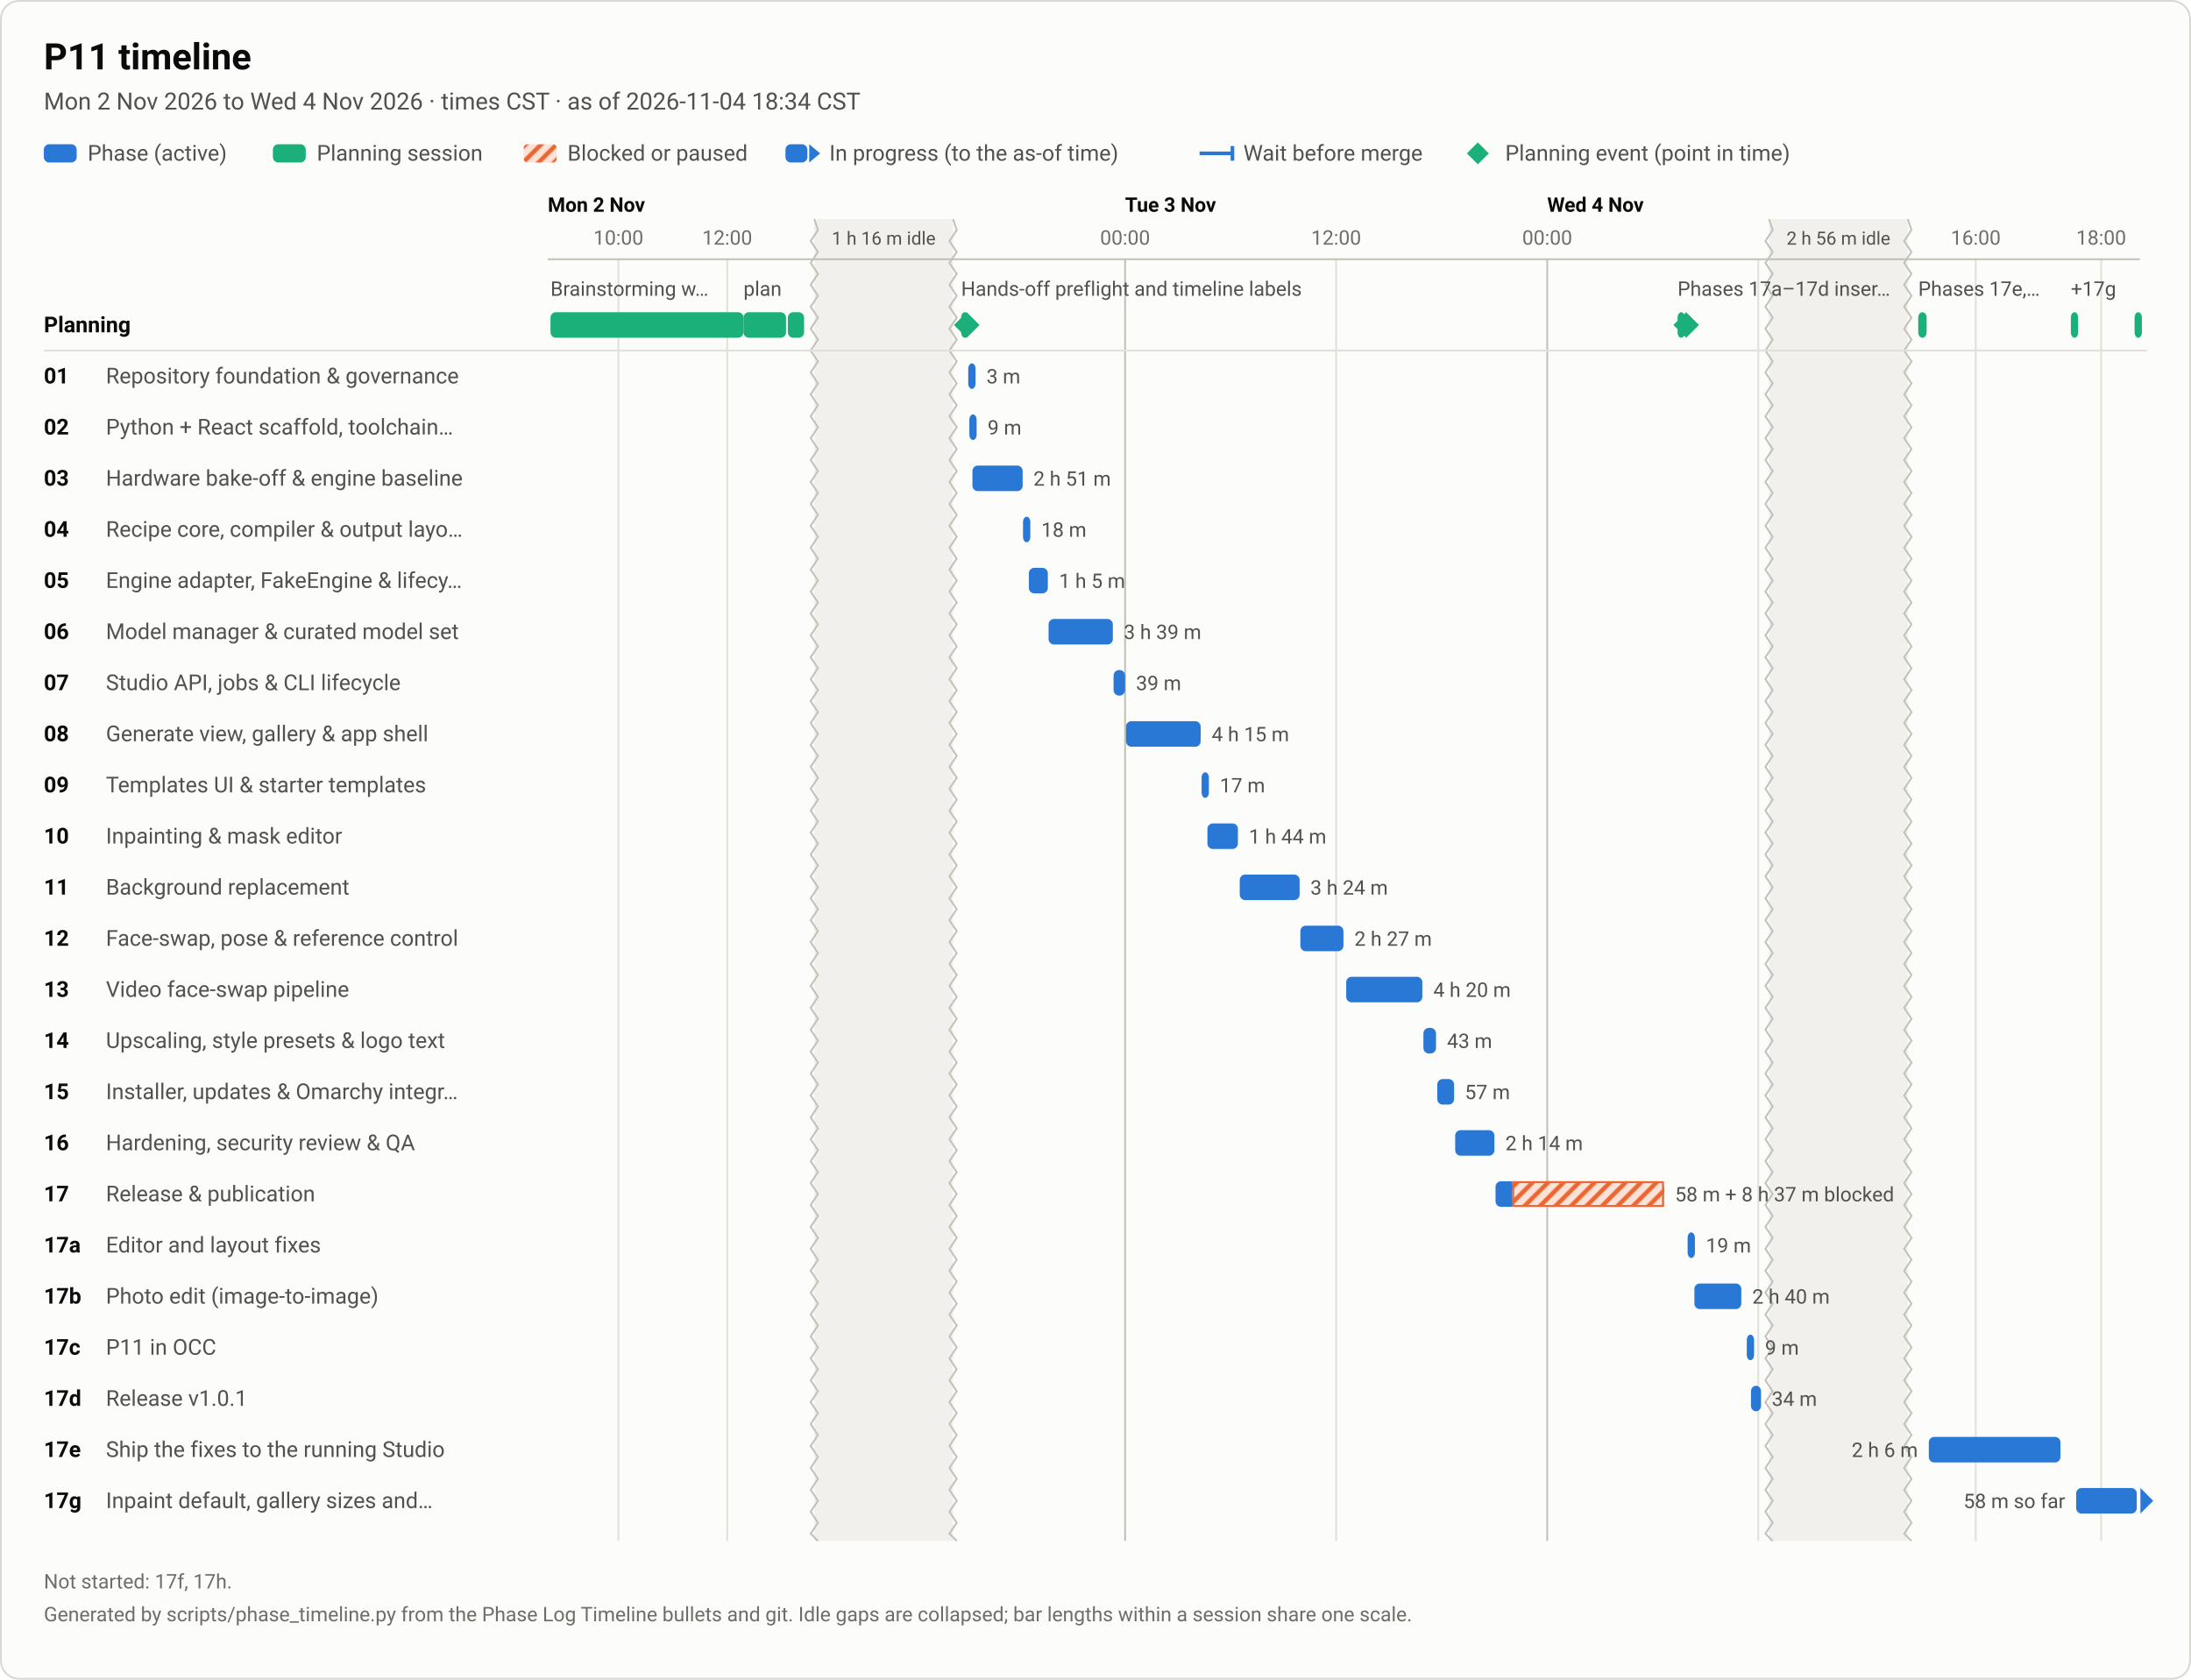
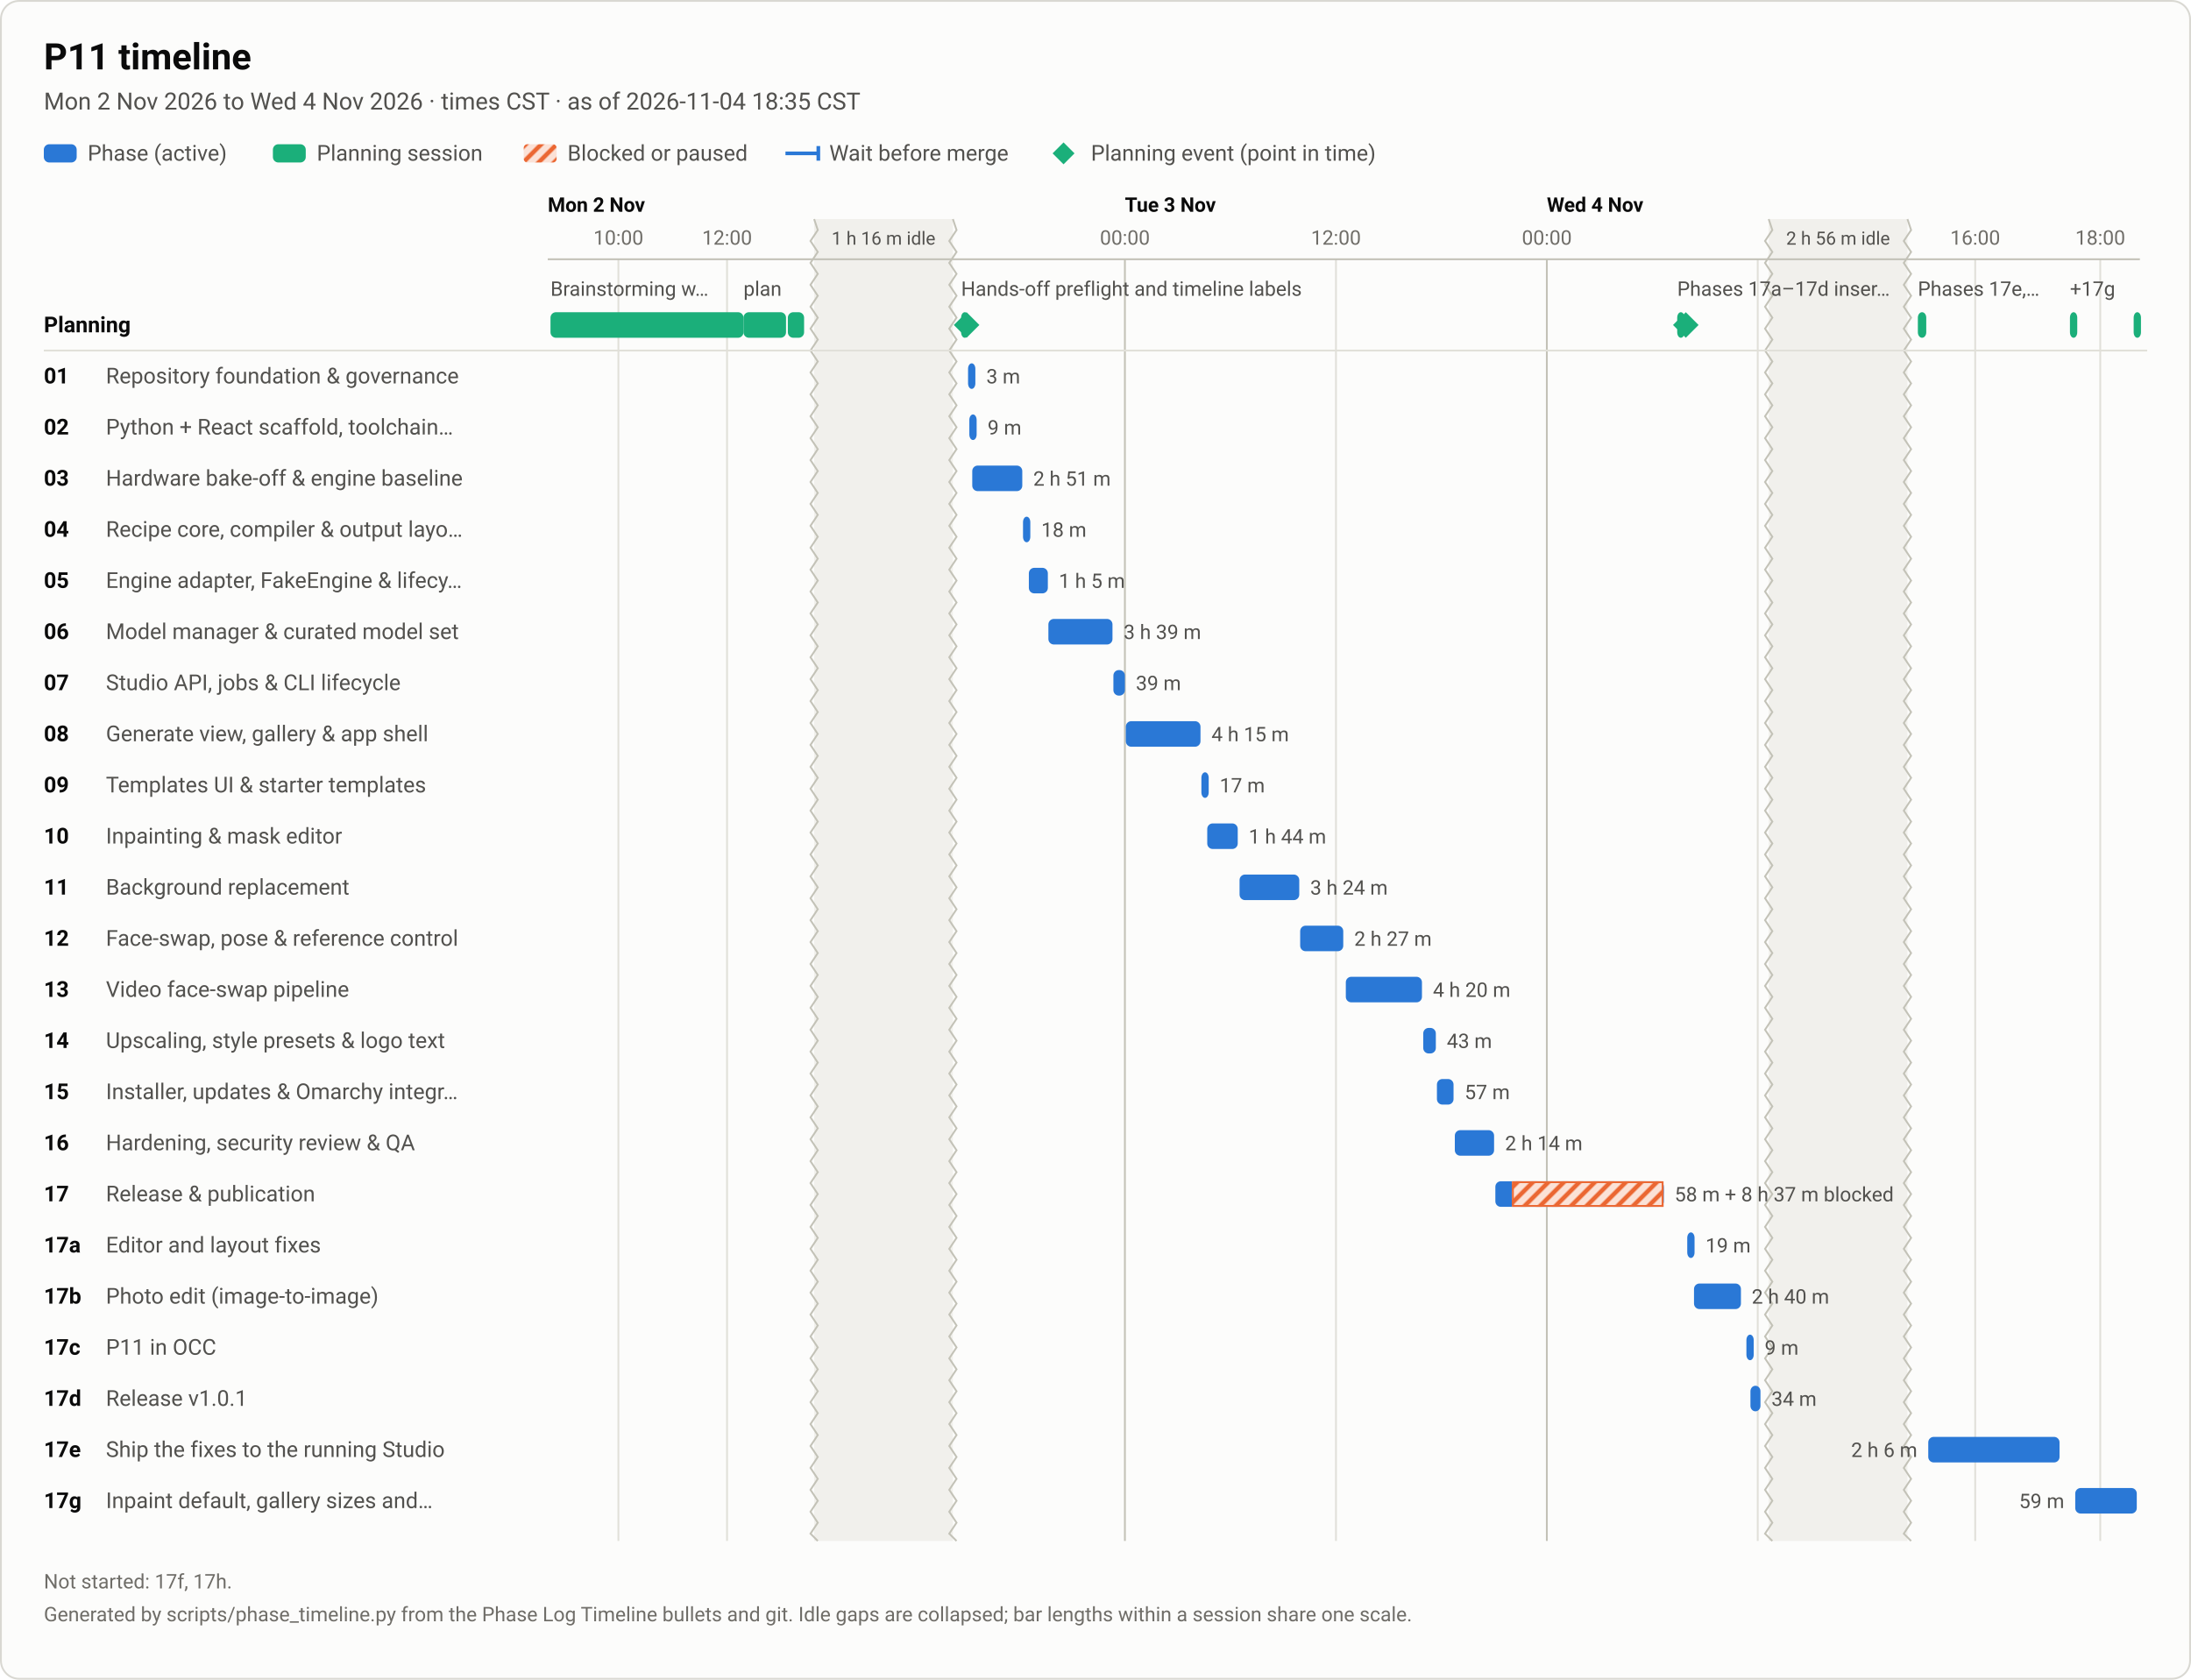
<svg xmlns="http://www.w3.org/2000/svg" width="1200" height="920" viewBox="0 0 1200 920" role="img" aria-labelledby="tl-title tl-desc" font-family="system-ui, -apple-system, &quot;Segoe UI&quot;, Roboto, sans-serif" data-timeline-format="1">
  <style>.card{fill:#fcfcfb;stroke:#d9d8d2}.t1{fill:#0b0b0b}.t2{fill:#52514e}.t3{fill:#6f6d68}.grid{stroke:#e1e0d9}.axis{stroke:#c3c2b7}.brk{fill:#f1f0ec}.brke{stroke:#c3c2b7;fill:none}.ph{fill:#2a78d6}.pl{fill:#1baf7a}.tail{stroke:#2a78d6}.tailpl{stroke:#1baf7a}.hb{fill:#fbe1d6}.hl{stroke:#eb6834}.wo{stroke:#eb6834;fill:none}.ap{stroke:#0b0b0b;fill:none}.sep{stroke:#e1e0d9}text{font-variant-numeric:tabular-nums}@media (prefers-color-scheme: dark){.card{fill:#1a1a19;stroke:#3a3a37}.t1{fill:#f0efec}.t2{fill:#c3c2b7}.t3{fill:#a3a19a}.grid{stroke:#2c2c2a}.axis{stroke:#4a4a46}.brk{fill:#262624}.brke{stroke:#4a4a46;fill:none}.ph{fill:#3987e5}.pl{fill:#199e70}.tail{stroke:#3987e5}.tailpl{stroke:#199e70}.hb{fill:#4a2a1c}.hl{stroke:#d95926}.wo{stroke:#d95926;fill:none}.ap{stroke:#f0efec;fill:none}.sep{stroke:#2c2c2a}}</style>
  <defs>
    <pattern id="tl-hatch" patternUnits="userSpaceOnUse" width="6" height="6" patternTransform="rotate(45)">
      <rect class="hb" width="6" height="6" />
      <line class="hl" x1="1.5" y1="0" x2="1.5" y2="6" stroke-width="2.4" />
    </pattern>
  </defs>
  <rect class="card" x="0.5" y="0.5" width="1199" height="919" rx="10" />
  <text class="t1" x="24" y="38" font-size="20" font-weight="600">P11 timeline</text>
-   <text class="t2" x="24" y="60" font-size="13">Mon 2 Nov 2026 to Wed 4 Nov 2026 · times CST · as of 2026-11-04 18:34 CST</text>
+   <text class="t2" x="24" y="60" font-size="13">Mon 2 Nov 2026 to Wed 4 Nov 2026 · times CST · as of 2026-11-04 18:35 CST</text>
  <rect class="ph" x="24.0" y="79" width="18" height="10" rx="3" />
  <text class="t2" x="48" y="88" font-size="12">Phase (active)</text>
  <rect class="pl" x="149.462" y="79" width="18" height="10" rx="3" />
  <text class="t2" x="173.5" y="88" font-size="12">Planning session</text>
  <rect fill="url(#tl-hatch)" x="286.848" y="79" width="18" height="10" rx="2" />
  <text class="t2" x="310.8" y="88" font-size="12">Blocked or paused</text>
-   <rect class="ph" x="430.195" y="79" width="12" height="10" rx="3" />
-   <path class="ph" d="M443.2 79l6 5l-6 5z" />
-   <text class="t2" x="454.2" y="88" font-size="12">In progress (to the as-of time)</text>
-   <line class="tail" x1="657.005" x2="675.005" y1="84" y2="84" stroke-width="2" />
-   <line class="tail" x1="675.005" x2="675.005" y1="80" y2="88" stroke-width="2" />
-   <text class="t2" x="681" y="88" font-size="12">Wait before merge</text>
-   <path class="pl" d="M809.4 78l6 6l-6 6l-6-6z" />
-   <text class="t2" x="824.4" y="88" font-size="12">Planning event (point in time)</text>
+   <line class="tail" x1="430.195" x2="448.195" y1="84" y2="84" stroke-width="2" />
+   <line class="tail" x1="448.195" x2="448.195" y1="80" y2="88" stroke-width="2" />
+   <text class="t2" x="454.2" y="88" font-size="12">Wait before merge</text>
+   <path class="pl" d="M582.5 78l6 6l-6 6l-6-6z" />
+   <text class="t2" x="597.5" y="88" font-size="12">Planning event (point in time)</text>
  <text class="t1" x="300" y="116" font-size="11" font-weight="600">Mon 2 Nov</text>
  <line class="grid" x1="338.7" x2="338.7" y1="142" y2="844" stroke-width="1" />
  <text class="t3" x="338.7" y="134" font-size="11" text-anchor="middle">10:00</text>
-   <line class="grid" x1="398.3" x2="398.3" y1="142" y2="844" stroke-width="1" />
-   <text class="t3" x="398.3" y="134" font-size="11" text-anchor="middle">12:00</text>
-   <rect class="brk" x="446" y="120" width="76" height="724" />
-   <path class="brke" stroke-width="1" d="M446 120L448 126L444 132L448 138L444 144L448 150L444 156L448 162L444 168L448 174L444 180L448 186L444 192L448 198L444 204L448 210L444 216L448 222L444 228L448 234L444 240L448 246L444 252L448 258L444 264L448 270L444 276L448 282L444 288L448 294L444 300L448 306L444 312L448 318L444 324L448 330L444 336L448 342L444 348L448 354L444 360L448 366L444 372L448 378L444 384L448 390L444 396L448 402L444 408L448 414L444 420L448 426L444 432L448 438L444 444L448 450L444 456L448 462L444 468L448 474L444 480L448 486L444 492L448 498L444 504L448 510L444 516L448 522L444 528L448 534L444 540L448 546L444 552L448 558L444 564L448 570L444 576L448 582L444 588L448 594L444 600L448 606L444 612L448 618L444 624L448 630L444 636L448 642L444 648L448 654L444 660L448 666L444 672L448 678L444 684L448 690L444 696L448 702L444 708L448 714L444 720L448 726L444 732L448 738L444 744L448 750L444 756L448 762L444 768L448 774L444 780L448 786L444 792L448 798L444 804L448 810L444 816L448 822L444 828L448 834L444 840L448 844" />
-   <path class="brke" stroke-width="1" d="M522 120L524 126L520 132L524 138L520 144L524 150L520 156L524 162L520 168L524 174L520 180L524 186L520 192L524 198L520 204L524 210L520 216L524 222L520 228L524 234L520 240L524 246L520 252L524 258L520 264L524 270L520 276L524 282L520 288L524 294L520 300L524 306L520 312L524 318L520 324L524 330L520 336L524 342L520 348L524 354L520 360L524 366L520 372L524 378L520 384L524 390L520 396L524 402L520 408L524 414L520 420L524 426L520 432L524 438L520 444L524 450L520 456L524 462L520 468L524 474L520 480L524 486L520 492L524 498L520 504L524 510L520 516L524 522L520 528L524 534L520 540L524 546L520 552L524 558L520 564L524 570L520 576L524 582L520 588L524 594L520 600L524 606L520 612L524 618L520 624L524 630L520 636L524 642L520 648L524 654L520 660L524 666L520 672L524 678L520 684L524 690L520 696L524 702L520 708L524 714L520 720L524 726L520 732L524 738L520 744L524 750L520 756L524 762L520 768L524 774L520 780L524 786L520 792L524 798L520 804L524 810L520 816L524 822L520 828L524 834L520 840L524 844" />
-   <text class="t2" x="484" y="134" font-size="10" text-anchor="middle">1 h 16 m idle</text>
-   <line class="axis" x1="616.2" x2="616.2" y1="142" y2="844" stroke-width="1" />
-   <text class="t3" x="616.2" y="134" font-size="11" text-anchor="middle">00:00</text>
-   <text class="t1" x="616.2" y="116" font-size="11" font-weight="600">Tue 3 Nov</text>
-   <line class="grid" x1="731.8" x2="731.8" y1="142" y2="844" stroke-width="1" />
-   <text class="t3" x="731.8" y="134" font-size="11" text-anchor="middle">12:00</text>
-   <line class="axis" x1="847.4" x2="847.4" y1="142" y2="844" stroke-width="1" />
-   <text class="t3" x="847.4" y="134" font-size="11" text-anchor="middle">00:00</text>
-   <text class="t1" x="847.4" y="116" font-size="11" font-weight="600">Wed 4 Nov</text>
-   <line class="grid" x1="963" x2="963" y1="142" y2="844" stroke-width="1" />
-   <rect class="brk" x="968.9" y="120" width="76" height="724" />
-   <path class="brke" stroke-width="1" d="M968.9 120L970.9 126L966.9 132L970.9 138L966.9 144L970.9 150L966.9 156L970.9 162L966.9 168L970.9 174L966.9 180L970.9 186L966.9 192L970.9 198L966.9 204L970.9 210L966.9 216L970.9 222L966.9 228L970.9 234L966.9 240L970.9 246L966.9 252L970.9 258L966.9 264L970.9 270L966.9 276L970.9 282L966.9 288L970.9 294L966.9 300L970.9 306L966.9 312L970.9 318L966.9 324L970.9 330L966.9 336L970.9 342L966.9 348L970.9 354L966.9 360L970.9 366L966.9 372L970.9 378L966.9 384L970.9 390L966.9 396L970.9 402L966.9 408L970.9 414L966.9 420L970.9 426L966.9 432L970.9 438L966.9 444L970.9 450L966.9 456L970.9 462L966.9 468L970.9 474L966.9 480L970.9 486L966.9 492L970.9 498L966.9 504L970.9 510L966.9 516L970.9 522L966.9 528L970.9 534L966.9 540L970.9 546L966.9 552L970.9 558L966.9 564L970.9 570L966.9 576L970.9 582L966.9 588L970.9 594L966.9 600L970.9 606L966.9 612L970.9 618L966.9 624L970.9 630L966.9 636L970.9 642L966.9 648L970.9 654L966.9 660L970.9 666L966.9 672L970.9 678L966.9 684L970.9 690L966.9 696L970.9 702L966.9 708L970.9 714L966.9 720L970.9 726L966.9 732L970.9 738L966.9 744L970.9 750L966.9 756L970.9 762L966.9 768L970.9 774L966.9 780L970.9 786L966.9 792L970.9 798L966.9 804L970.9 810L966.9 816L970.9 822L966.9 828L970.9 834L966.9 840L970.9 844" />
-   <path class="brke" stroke-width="1" d="M1044.9 120L1046.9 126L1042.9 132L1046.9 138L1042.9 144L1046.9 150L1042.9 156L1046.9 162L1042.9 168L1046.9 174L1042.9 180L1046.9 186L1042.9 192L1046.9 198L1042.9 204L1046.9 210L1042.9 216L1046.9 222L1042.9 228L1046.9 234L1042.9 240L1046.9 246L1042.9 252L1046.9 258L1042.9 264L1046.9 270L1042.9 276L1046.9 282L1042.9 288L1046.9 294L1042.9 300L1046.9 306L1042.9 312L1046.9 318L1042.9 324L1046.9 330L1042.9 336L1046.9 342L1042.9 348L1046.9 354L1042.9 360L1046.9 366L1042.9 372L1046.9 378L1042.9 384L1046.9 390L1042.9 396L1046.9 402L1042.9 408L1046.9 414L1042.9 420L1046.9 426L1042.9 432L1046.9 438L1042.9 444L1046.9 450L1042.9 456L1046.9 462L1042.9 468L1046.9 474L1042.9 480L1046.9 486L1042.9 492L1046.9 498L1042.9 504L1046.9 510L1042.9 516L1046.9 522L1042.9 528L1046.9 534L1042.9 540L1046.9 546L1042.9 552L1046.9 558L1042.9 564L1046.9 570L1042.9 576L1046.9 582L1042.9 588L1046.9 594L1042.9 600L1046.9 606L1042.9 612L1046.9 618L1042.9 624L1046.9 630L1042.9 636L1046.9 642L1042.9 648L1046.9 654L1042.9 660L1046.9 666L1042.9 672L1046.9 678L1042.9 684L1046.9 690L1042.9 696L1046.9 702L1042.9 708L1046.9 714L1042.9 720L1046.9 726L1042.9 732L1046.9 738L1042.9 744L1046.9 750L1042.9 756L1046.9 762L1042.9 768L1046.9 774L1042.9 780L1046.9 786L1042.9 792L1046.9 798L1042.9 804L1046.9 810L1042.9 816L1046.9 822L1042.9 828L1046.9 834L1042.9 840L1046.9 844" />
-   <text class="t2" x="1006.9" y="134" font-size="10" text-anchor="middle">2 h 56 m idle</text>
-   <line class="grid" x1="1082.1" x2="1082.1" y1="142" y2="844" stroke-width="1" />
-   <text class="t3" x="1082.1" y="134" font-size="11" text-anchor="middle">16:00</text>
-   <line class="grid" x1="1150.8" x2="1150.8" y1="142" y2="844" stroke-width="1" />
-   <text class="t3" x="1150.8" y="134" font-size="11" text-anchor="middle">18:00</text>
+   <line class="grid" x1="398.2" x2="398.2" y1="142" y2="844" stroke-width="1" />
+   <text class="t3" x="398.2" y="134" font-size="11" text-anchor="middle">12:00</text>
+   <rect class="brk" x="445.9" y="120" width="76" height="724" />
+   <path class="brke" stroke-width="1" d="M445.9 120L447.9 126L443.9 132L447.9 138L443.9 144L447.9 150L443.9 156L447.9 162L443.9 168L447.9 174L443.9 180L447.9 186L443.9 192L447.9 198L443.9 204L447.9 210L443.9 216L447.9 222L443.9 228L447.9 234L443.9 240L447.9 246L443.9 252L447.9 258L443.9 264L447.9 270L443.9 276L447.9 282L443.9 288L447.9 294L443.9 300L447.9 306L443.9 312L447.9 318L443.9 324L447.9 330L443.9 336L447.9 342L443.9 348L447.9 354L443.9 360L447.9 366L443.9 372L447.9 378L443.9 384L447.9 390L443.9 396L447.9 402L443.9 408L447.9 414L443.9 420L447.9 426L443.9 432L447.9 438L443.9 444L447.9 450L443.9 456L447.9 462L443.9 468L447.9 474L443.9 480L447.9 486L443.9 492L447.9 498L443.9 504L447.9 510L443.9 516L447.9 522L443.9 528L447.9 534L443.9 540L447.9 546L443.9 552L447.9 558L443.9 564L447.9 570L443.9 576L447.9 582L443.9 588L447.9 594L443.9 600L447.9 606L443.9 612L447.9 618L443.9 624L447.9 630L443.9 636L447.9 642L443.9 648L447.9 654L443.9 660L447.9 666L443.9 672L447.9 678L443.9 684L447.9 690L443.9 696L447.9 702L443.9 708L447.9 714L443.9 720L447.9 726L443.9 732L447.9 738L443.9 744L447.9 750L443.9 756L447.9 762L443.9 768L447.9 774L443.9 780L447.9 786L443.9 792L447.9 798L443.9 804L447.9 810L443.9 816L447.9 822L443.9 828L447.9 834L443.9 840L447.9 844" />
+   <path class="brke" stroke-width="1" d="M521.9 120L523.9 126L519.9 132L523.9 138L519.9 144L523.9 150L519.9 156L523.9 162L519.9 168L523.9 174L519.9 180L523.9 186L519.9 192L523.9 198L519.9 204L523.9 210L519.9 216L523.9 222L519.9 228L523.9 234L519.9 240L523.9 246L519.9 252L523.9 258L519.9 264L523.9 270L519.9 276L523.9 282L519.9 288L523.9 294L519.9 300L523.9 306L519.9 312L523.9 318L519.9 324L523.9 330L519.9 336L523.9 342L519.9 348L523.9 354L519.9 360L523.9 366L519.9 372L523.9 378L519.9 384L523.9 390L519.9 396L523.9 402L519.9 408L523.9 414L519.9 420L523.9 426L519.9 432L523.9 438L519.9 444L523.9 450L519.9 456L523.9 462L519.9 468L523.9 474L519.9 480L523.9 486L519.9 492L523.9 498L519.9 504L523.9 510L519.9 516L523.9 522L519.9 528L523.9 534L519.9 540L523.9 546L519.9 552L523.9 558L519.9 564L523.9 570L519.9 576L523.9 582L519.9 588L523.9 594L519.9 600L523.9 606L519.9 612L523.9 618L519.9 624L523.9 630L519.9 636L523.9 642L519.9 648L523.9 654L519.9 660L523.9 666L519.9 672L523.9 678L519.9 684L523.9 690L519.9 696L523.9 702L519.9 708L523.9 714L519.9 720L523.9 726L519.9 732L523.9 738L519.9 744L523.9 750L519.9 756L523.9 762L519.9 768L523.9 774L519.9 780L523.9 786L519.9 792L523.9 798L519.9 804L523.9 810L519.9 816L523.9 822L519.9 828L523.9 834L519.9 840L523.9 844" />
+   <text class="t2" x="483.9" y="134" font-size="10" text-anchor="middle">1 h 16 m idle</text>
+   <line class="axis" x1="616.1" x2="616.1" y1="142" y2="844" stroke-width="1" />
+   <text class="t3" x="616.1" y="134" font-size="11" text-anchor="middle">00:00</text>
+   <text class="t1" x="616.1" y="116" font-size="11" font-weight="600">Tue 3 Nov</text>
+   <line class="grid" x1="731.7" x2="731.7" y1="142" y2="844" stroke-width="1" />
+   <text class="t3" x="731.7" y="134" font-size="11" text-anchor="middle">12:00</text>
+   <line class="axis" x1="847.2" x2="847.2" y1="142" y2="844" stroke-width="1" />
+   <text class="t3" x="847.2" y="134" font-size="11" text-anchor="middle">00:00</text>
+   <text class="t1" x="847.2" y="116" font-size="11" font-weight="600">Wed 4 Nov</text>
+   <line class="grid" x1="962.7" x2="962.7" y1="142" y2="844" stroke-width="1" />
+   <rect class="brk" x="968.7" y="120" width="76" height="724" />
+   <path class="brke" stroke-width="1" d="M968.7 120L970.7 126L966.7 132L970.7 138L966.7 144L970.7 150L966.7 156L970.7 162L966.7 168L970.7 174L966.7 180L970.7 186L966.7 192L970.7 198L966.7 204L970.7 210L966.7 216L970.7 222L966.7 228L970.7 234L966.7 240L970.7 246L966.7 252L970.7 258L966.7 264L970.7 270L966.7 276L970.7 282L966.7 288L970.7 294L966.7 300L970.7 306L966.7 312L970.7 318L966.7 324L970.7 330L966.7 336L970.7 342L966.7 348L970.7 354L966.7 360L970.7 366L966.7 372L970.7 378L966.7 384L970.7 390L966.7 396L970.7 402L966.7 408L970.7 414L966.7 420L970.7 426L966.7 432L970.7 438L966.7 444L970.7 450L966.7 456L970.7 462L966.7 468L970.7 474L966.7 480L970.7 486L966.7 492L970.7 498L966.7 504L970.7 510L966.7 516L970.7 522L966.7 528L970.7 534L966.7 540L970.7 546L966.7 552L970.7 558L966.7 564L970.7 570L966.7 576L970.7 582L966.7 588L970.7 594L966.7 600L970.7 606L966.7 612L970.7 618L966.7 624L970.7 630L966.7 636L970.7 642L966.7 648L970.7 654L966.7 660L970.7 666L966.7 672L970.7 678L966.7 684L970.7 690L966.7 696L970.7 702L966.7 708L970.7 714L966.7 720L970.7 726L966.7 732L970.7 738L966.7 744L970.7 750L966.7 756L970.7 762L966.7 768L970.7 774L966.7 780L970.7 786L966.7 792L970.7 798L966.7 804L970.7 810L966.7 816L970.7 822L966.7 828L970.7 834L966.7 840L970.7 844" />
+   <path class="brke" stroke-width="1" d="M1044.7 120L1046.7 126L1042.7 132L1046.7 138L1042.7 144L1046.7 150L1042.7 156L1046.7 162L1042.7 168L1046.7 174L1042.7 180L1046.7 186L1042.7 192L1046.7 198L1042.7 204L1046.7 210L1042.7 216L1046.7 222L1042.7 228L1046.7 234L1042.7 240L1046.7 246L1042.7 252L1046.7 258L1042.7 264L1046.7 270L1042.7 276L1046.7 282L1042.7 288L1046.7 294L1042.7 300L1046.7 306L1042.7 312L1046.7 318L1042.7 324L1046.7 330L1042.7 336L1046.7 342L1042.7 348L1046.7 354L1042.7 360L1046.7 366L1042.7 372L1046.7 378L1042.7 384L1046.7 390L1042.7 396L1046.7 402L1042.7 408L1046.7 414L1042.7 420L1046.7 426L1042.7 432L1046.7 438L1042.7 444L1046.7 450L1042.7 456L1046.7 462L1042.7 468L1046.7 474L1042.7 480L1046.7 486L1042.7 492L1046.7 498L1042.7 504L1046.7 510L1042.7 516L1046.7 522L1042.7 528L1046.7 534L1042.7 540L1046.7 546L1042.7 552L1046.7 558L1042.7 564L1046.7 570L1042.7 576L1046.7 582L1042.7 588L1046.7 594L1042.7 600L1046.7 606L1042.7 612L1046.7 618L1042.7 624L1046.7 630L1042.7 636L1046.7 642L1042.7 648L1046.7 654L1042.7 660L1046.7 666L1042.7 672L1046.7 678L1042.7 684L1046.7 690L1042.7 696L1046.7 702L1042.7 708L1046.7 714L1042.7 720L1046.7 726L1042.7 732L1046.7 738L1042.7 744L1046.7 750L1042.7 756L1046.7 762L1042.7 768L1046.7 774L1042.7 780L1046.7 786L1042.7 792L1046.7 798L1042.7 804L1046.7 810L1042.7 816L1046.7 822L1042.7 828L1046.7 834L1042.7 840L1046.7 844" />
+   <text class="t2" x="1006.7" y="134" font-size="10" text-anchor="middle">2 h 56 m idle</text>
+   <line class="grid" x1="1081.8" x2="1081.8" y1="142" y2="844" stroke-width="1" />
+   <text class="t3" x="1081.8" y="134" font-size="11" text-anchor="middle">16:00</text>
+   <line class="grid" x1="1150.3" x2="1150.3" y1="142" y2="844" stroke-width="1" />
+   <text class="t3" x="1150.3" y="134" font-size="11" text-anchor="middle">18:00</text>
  <line class="axis" x1="300" x2="1172" y1="142" y2="142" stroke-width="1" />
  <text class="t1" x="24" y="182" font-size="12" font-weight="600">Planning</text>
  <g id="tl-plan1">
    <rect class="pl" x="301.5" y="171" width="105.7" height="14" rx="3" />
  </g>
  <text class="t2" x="301.5" y="162" font-size="11">Brainstorming w…</text>
  <g id="tl-plan2">
    <rect class="pl" x="407.2" y="171" width="23.3" height="14" rx="3" />
  </g>
  <text class="t2" x="407.2" y="162" font-size="11">plan</text>
  <g id="tl-p00">
    <rect class="pl" x="431.5" y="171" width="8.9" height="14" rx="3" />
  </g>
  <g id="tl-plan3">
    <rect class="pl" x="526.4" y="171" width="4" height="14" rx="3" />
  </g>
  <text class="t2" x="526.4" y="162" font-size="11">Hands-off preflight and timeline labels</text>
  <g id="tl-pf-13ee0d5">
-     <path class="pl" d="M529.5 171l7 7l-7 7l-7-7z" />
+     <path class="pl" d="M529.4 171l7 7l-7 7l-7-7z" />
  </g>
  <g id="tl-plan4">
-     <rect class="pl" x="918.8" y="171" width="4" height="14" rx="3" />
-   </g>
-   <text class="t2" x="918.8" y="162" font-size="11">Phases 17a–17d inser…</text>
+     <rect class="pl" x="918.6" y="171" width="4" height="14" rx="3" />
+   </g>
+   <text class="t2" x="918.6" y="162" font-size="11">Phases 17a–17d inser…</text>
  <g id="tl-pf-19ebe39">
-     <path class="pl" d="M923.5 171l7 7l-7 7l-7-7z" />
+     <path class="pl" d="M923.3 171l7 7l-7 7l-7-7z" />
  </g>
  <g id="tl-plan5">
-     <rect class="pl" x="1050.6" y="171" width="4.6" height="14" rx="3" />
-   </g>
-   <text class="t2" x="1050.6" y="162" font-size="11">Phases 17e,…</text>
+     <rect class="pl" x="1050.4" y="171" width="4.6" height="14" rx="3" />
+   </g>
+   <text class="t2" x="1050.4" y="162" font-size="11">Phases 17e,…</text>
  <g id="tl-plan6">
-     <rect class="pl" x="1134.2" y="171" width="4" height="14" rx="3" />
-   </g>
-   <text class="t2" x="1134.2" y="162" font-size="11">+17g</text>
+     <rect class="pl" x="1133.7" y="171" width="4" height="14" rx="3" />
+   </g>
+   <text class="t2" x="1133.7" y="162" font-size="11">+17g</text>
  <g id="tl-plan7">
-     <rect class="pl" x="1169.1" y="171" width="4" height="14" rx="3" />
+     <rect class="pl" x="1168.6" y="171" width="4" height="14" rx="3" />
  </g>
  <line class="sep" x1="24" x2="1176" y1="192" y2="192" stroke-width="1" />
  <text class="t1" x="24" y="210" font-size="12" font-weight="600">01</text>
  <text class="t2" x="58" y="210" font-size="12">Repository foundation &amp; governance</text>
  <g id="tl-p01">
-     <rect class="ph" x="530.3" y="199" width="4" height="14" rx="3" />
-   </g>
-   <text class="t2" x="540.3" y="210" font-size="11">3 m</text>
+     <rect class="ph" x="530.2" y="199" width="4" height="14" rx="3" />
+   </g>
+   <text class="t2" x="540.2" y="210" font-size="11">3 m</text>
  <text class="t1" x="24" y="238" font-size="12" font-weight="600">02</text>
  <text class="t2" x="58" y="238" font-size="12">Python + React scaffold, toolchain…</text>
  <g id="tl-p02">
    <rect class="ph" x="530.9" y="227" width="4" height="14" rx="3" />
  </g>
  <text class="t2" x="540.9" y="238" font-size="11">9 m</text>
  <text class="t1" x="24" y="266" font-size="12" font-weight="600">03</text>
  <text class="t2" x="58" y="266" font-size="12">Hardware bake-off &amp; engine baseline</text>
  <g id="tl-p03">
-     <rect class="ph" x="532.6" y="255" width="27.5" height="14" rx="3" />
-   </g>
-   <text class="t2" x="566" y="266" font-size="11">2 h 51 m</text>
+     <rect class="ph" x="532.5" y="255" width="27.4" height="14" rx="3" />
+   </g>
+   <text class="t2" x="565.9" y="266" font-size="11">2 h 51 m</text>
  <text class="t1" x="24" y="294" font-size="12" font-weight="600">04</text>
  <text class="t2" x="58" y="294" font-size="12">Recipe core, compiler &amp; output layo…</text>
  <g id="tl-p04">
    <rect class="ph" x="560.3" y="283" width="4" height="14" rx="3" />
  </g>
  <text class="t2" x="570.3" y="294" font-size="11">18 m</text>
  <text class="t1" x="24" y="322" font-size="12" font-weight="600">05</text>
  <text class="t2" x="58" y="322" font-size="12">Engine adapter, FakeEngine &amp; lifecy…</text>
  <g id="tl-p05">
    <rect class="ph" x="563.5" y="311" width="10.4" height="14" rx="3" />
  </g>
-   <text class="t2" x="580" y="322" font-size="11">1 h 5 m</text>
+   <text class="t2" x="579.9" y="322" font-size="11">1 h 5 m</text>
  <text class="t1" x="24" y="350" font-size="12" font-weight="600">06</text>
  <text class="t2" x="58" y="350" font-size="12">Model manager &amp; curated model set</text>
  <g id="tl-p06">
-     <rect class="ph" x="574.3" y="339" width="35.2" height="14" rx="3" />
-   </g>
-   <text class="t2" x="615.5" y="350" font-size="11">3 h 39 m</text>
+     <rect class="ph" x="574.2" y="339" width="35.1" height="14" rx="3" />
+   </g>
+   <text class="t2" x="615.4" y="350" font-size="11">3 h 39 m</text>
  <text class="t1" x="24" y="378" font-size="12" font-weight="600">07</text>
  <text class="t2" x="58" y="378" font-size="12">Studio API, jobs &amp; CLI lifecycle</text>
  <g id="tl-p07">
-     <rect class="ph" x="609.9" y="367" width="6.3" height="14" rx="3" />
-   </g>
-   <text class="t2" x="622.2" y="378" font-size="11">39 m</text>
+     <rect class="ph" x="609.8" y="367" width="6.3" height="14" rx="3" />
+   </g>
+   <text class="t2" x="622.1" y="378" font-size="11">39 m</text>
  <text class="t1" x="24" y="406" font-size="12" font-weight="600">08</text>
  <text class="t2" x="58" y="406" font-size="12">Generate view, gallery &amp; app shell</text>
  <g id="tl-p08">
-     <rect class="ph" x="616.7" y="395" width="40.9" height="14" rx="3" />
-   </g>
-   <text class="t2" x="663.6" y="406" font-size="11">4 h 15 m</text>
+     <rect class="ph" x="616.6" y="395" width="40.9" height="14" rx="3" />
+   </g>
+   <text class="t2" x="663.5" y="406" font-size="11">4 h 15 m</text>
  <text class="t1" x="24" y="434" font-size="12" font-weight="600">09</text>
  <text class="t2" x="58" y="434" font-size="12">Templates UI &amp; starter templates</text>
  <g id="tl-p09">
-     <rect class="ph" x="658.1" y="423" width="4" height="14" rx="3" />
-   </g>
-   <text class="t2" x="668.1" y="434" font-size="11">17 m</text>
+     <rect class="ph" x="658" y="423" width="4" height="14" rx="3" />
+   </g>
+   <text class="t2" x="668" y="434" font-size="11">17 m</text>
  <text class="t1" x="24" y="462" font-size="12" font-weight="600">10</text>
  <text class="t2" x="58" y="462" font-size="12">Inpainting &amp; mask editor</text>
  <g id="tl-p10">
-     <rect class="ph" x="661.3" y="451" width="16.7" height="14" rx="3" />
-   </g>
-   <text class="t2" x="684" y="462" font-size="11">1 h 44 m</text>
+     <rect class="ph" x="661.2" y="451" width="16.7" height="14" rx="3" />
+   </g>
+   <text class="t2" x="683.9" y="462" font-size="11">1 h 44 m</text>
  <text class="t1" x="24" y="490" font-size="12" font-weight="600">11</text>
  <text class="t2" x="58" y="490" font-size="12">Background replacement</text>
  <g id="tl-p11">
-     <rect class="ph" x="679" y="479" width="32.8" height="14" rx="3" />
-   </g>
-   <text class="t2" x="717.7" y="490" font-size="11">3 h 24 m</text>
+     <rect class="ph" x="678.9" y="479" width="32.7" height="14" rx="3" />
+   </g>
+   <text class="t2" x="717.6" y="490" font-size="11">3 h 24 m</text>
  <text class="t1" x="24" y="518" font-size="12" font-weight="600">12</text>
  <text class="t2" x="58" y="518" font-size="12">Face-swap, pose &amp; reference control</text>
  <g id="tl-p12">
-     <rect class="ph" x="712.2" y="507" width="23.6" height="14" rx="3" />
-   </g>
-   <text class="t2" x="741.8" y="518" font-size="11">2 h 27 m</text>
+     <rect class="ph" x="712.1" y="507" width="23.6" height="14" rx="3" />
+   </g>
+   <text class="t2" x="741.7" y="518" font-size="11">2 h 27 m</text>
  <text class="t1" x="24" y="546" font-size="12" font-weight="600">13</text>
  <text class="t2" x="58" y="546" font-size="12">Video face-swap pipeline</text>
  <g id="tl-p13">
-     <rect class="ph" x="737.3" y="535" width="41.7" height="14" rx="3" />
-   </g>
-   <text class="t2" x="785" y="546" font-size="11">4 h 20 m</text>
+     <rect class="ph" x="737.1" y="535" width="41.7" height="14" rx="3" />
+   </g>
+   <text class="t2" x="784.8" y="546" font-size="11">4 h 20 m</text>
  <text class="t1" x="24" y="574" font-size="12" font-weight="600">14</text>
  <text class="t2" x="58" y="574" font-size="12">Upscaling, style presets &amp; logo text</text>
  <g id="tl-p14">
-     <rect class="ph" x="779.6" y="563" width="6.9" height="14" rx="3" />
-   </g>
-   <text class="t2" x="792.5" y="574" font-size="11">43 m</text>
+     <rect class="ph" x="779.5" y="563" width="6.9" height="14" rx="3" />
+   </g>
+   <text class="t2" x="792.4" y="574" font-size="11">43 m</text>
  <text class="t1" x="24" y="602" font-size="12" font-weight="600">15</text>
  <text class="t2" x="58" y="602" font-size="12">Installer, updates &amp; Omarchy integr…</text>
  <g id="tl-p15">
-     <rect class="ph" x="787.2" y="591" width="9.2" height="14" rx="3" />
-   </g>
-   <text class="t2" x="802.3" y="602" font-size="11">57 m</text>
+     <rect class="ph" x="787" y="591" width="9.1" height="14" rx="3" />
+   </g>
+   <text class="t2" x="802.2" y="602" font-size="11">57 m</text>
  <text class="t1" x="24" y="630" font-size="12" font-weight="600">16</text>
  <text class="t2" x="58" y="630" font-size="12">Hardening, security review &amp; QA</text>
  <g id="tl-p16">
-     <rect class="ph" x="797" y="619" width="21.5" height="14" rx="3" />
-   </g>
-   <text class="t2" x="824.5" y="630" font-size="11">2 h 14 m</text>
+     <rect class="ph" x="796.8" y="619" width="21.5" height="14" rx="3" />
+   </g>
+   <text class="t2" x="824.3" y="630" font-size="11">2 h 14 m</text>
  <text class="t1" x="24" y="658" font-size="12" font-weight="600">17</text>
  <text class="t2" x="58" y="658" font-size="12">Release &amp; publication</text>
  <g id="tl-p17">
-     <rect class="ph" x="819.1" y="647" width="92.3" height="14" rx="3" />
-     <rect id="tl-p17-w1" fill="url(#tl-hatch)" x="828.3" y="647" width="83" height="14" />
-     <rect class="wo" x="828.8" y="647.5" width="82" height="13" stroke-width="1" />
-   </g>
-   <text class="t2" x="917.4" y="658" font-size="11">58 m + 8 h 37 m blocked</text>
+     <rect class="ph" x="819" y="647" width="92.3" height="14" rx="3" />
+     <rect id="tl-p17-w1" fill="url(#tl-hatch)" x="828.1" y="647" width="83" height="14" />
+     <rect class="wo" x="828.6" y="647.5" width="82" height="13" stroke-width="1" />
+   </g>
+   <text class="t2" x="917.2" y="658" font-size="11">58 m + 8 h 37 m blocked</text>
  <text class="t1" x="24" y="686" font-size="12" font-weight="600">17a</text>
  <text class="t2" x="58" y="686" font-size="12">Editor and layout fixes</text>
  <g id="tl-p17a">
-     <rect class="ph" x="924.3" y="675" width="4" height="14" rx="3" />
-   </g>
-   <text class="t2" x="934.3" y="686" font-size="11">19 m</text>
+     <rect class="ph" x="924.1" y="675" width="4" height="14" rx="3" />
+   </g>
+   <text class="t2" x="934.1" y="686" font-size="11">19 m</text>
  <text class="t1" x="24" y="714" font-size="12" font-weight="600">17b</text>
  <text class="t2" x="58" y="714" font-size="12">Photo edit (image-to-image)</text>
  <g id="tl-p17b">
-     <rect class="ph" x="928" y="703" width="25.7" height="14" rx="3" />
-   </g>
-   <text class="t2" x="959.7" y="714" font-size="11">2 h 40 m</text>
+     <rect class="ph" x="927.8" y="703" width="25.7" height="14" rx="3" />
+   </g>
+   <text class="t2" x="959.4" y="714" font-size="11">2 h 40 m</text>
  <text class="t1" x="24" y="742" font-size="12" font-weight="600">17c</text>
  <text class="t2" x="58" y="742" font-size="12">P11 in OCC</text>
  <g id="tl-p17c">
-     <rect class="ph" x="956.7" y="731" width="4" height="14" rx="3" />
-   </g>
-   <text class="t2" x="966.7" y="742" font-size="11">9 m</text>
+     <rect class="ph" x="956.5" y="731" width="4" height="14" rx="3" />
+   </g>
+   <text class="t2" x="966.5" y="742" font-size="11">9 m</text>
  <text class="t1" x="24" y="770" font-size="12" font-weight="600">17d</text>
  <text class="t2" x="58" y="770" font-size="12">Release v1.0.1</text>
  <g id="tl-p17d">
-     <rect class="ph" x="959" y="759" width="5.5" height="14" rx="3" />
-   </g>
-   <text class="t2" x="970.4" y="770" font-size="11">34 m</text>
+     <rect class="ph" x="958.7" y="759" width="5.5" height="14" rx="3" />
+   </g>
+   <text class="t2" x="970.2" y="770" font-size="11">34 m</text>
  <text class="t1" x="24" y="798" font-size="12" font-weight="600">17e</text>
  <text class="t2" x="58" y="798" font-size="12">Ship the fixes to the running Studio</text>
  <g id="tl-p17e">
-     <rect class="ph" x="1056.4" y="787" width="72.1" height="14" rx="3" />
-   </g>
-   <text class="t2" x="1050.4" y="798" font-size="11" text-anchor="end">2 h 6 m</text>
+     <rect class="ph" x="1056.1" y="787" width="71.9" height="14" rx="3" />
+   </g>
+   <text class="t2" x="1050.1" y="798" font-size="11" text-anchor="end">2 h 6 m</text>
  <text class="t1" x="24" y="826" font-size="12" font-weight="600">17g</text>
  <text class="t2" x="58" y="826" font-size="12">Inpaint default, gallery sizes and…</text>
  <g id="tl-p17g">
-     <rect class="ph" x="1137.1" y="815" width="33.2" height="14" rx="3" />
-     <path class="ph" d="M1172.3 815l7 7l-7 7z" />
-   </g>
-   <text class="t2" x="1131.1" y="826" font-size="11" text-anchor="end">58 m so far</text>
+     <rect class="ph" x="1136.6" y="815" width="33.7" height="14" rx="3" />
+   </g>
+   <text class="t2" x="1130.6" y="826" font-size="11" text-anchor="end">59 m</text>
  <text class="t3" x="24" y="870" font-size="11">Not started: 17f, 17h.</text>
  <text class="t3" x="24" y="888" font-size="11">Generated by scripts/phase_timeline.py from the Phase Log Timeline bullets and git. Idle gaps are collapsed; bar lengths within a session share one scale.</text>
</svg>
